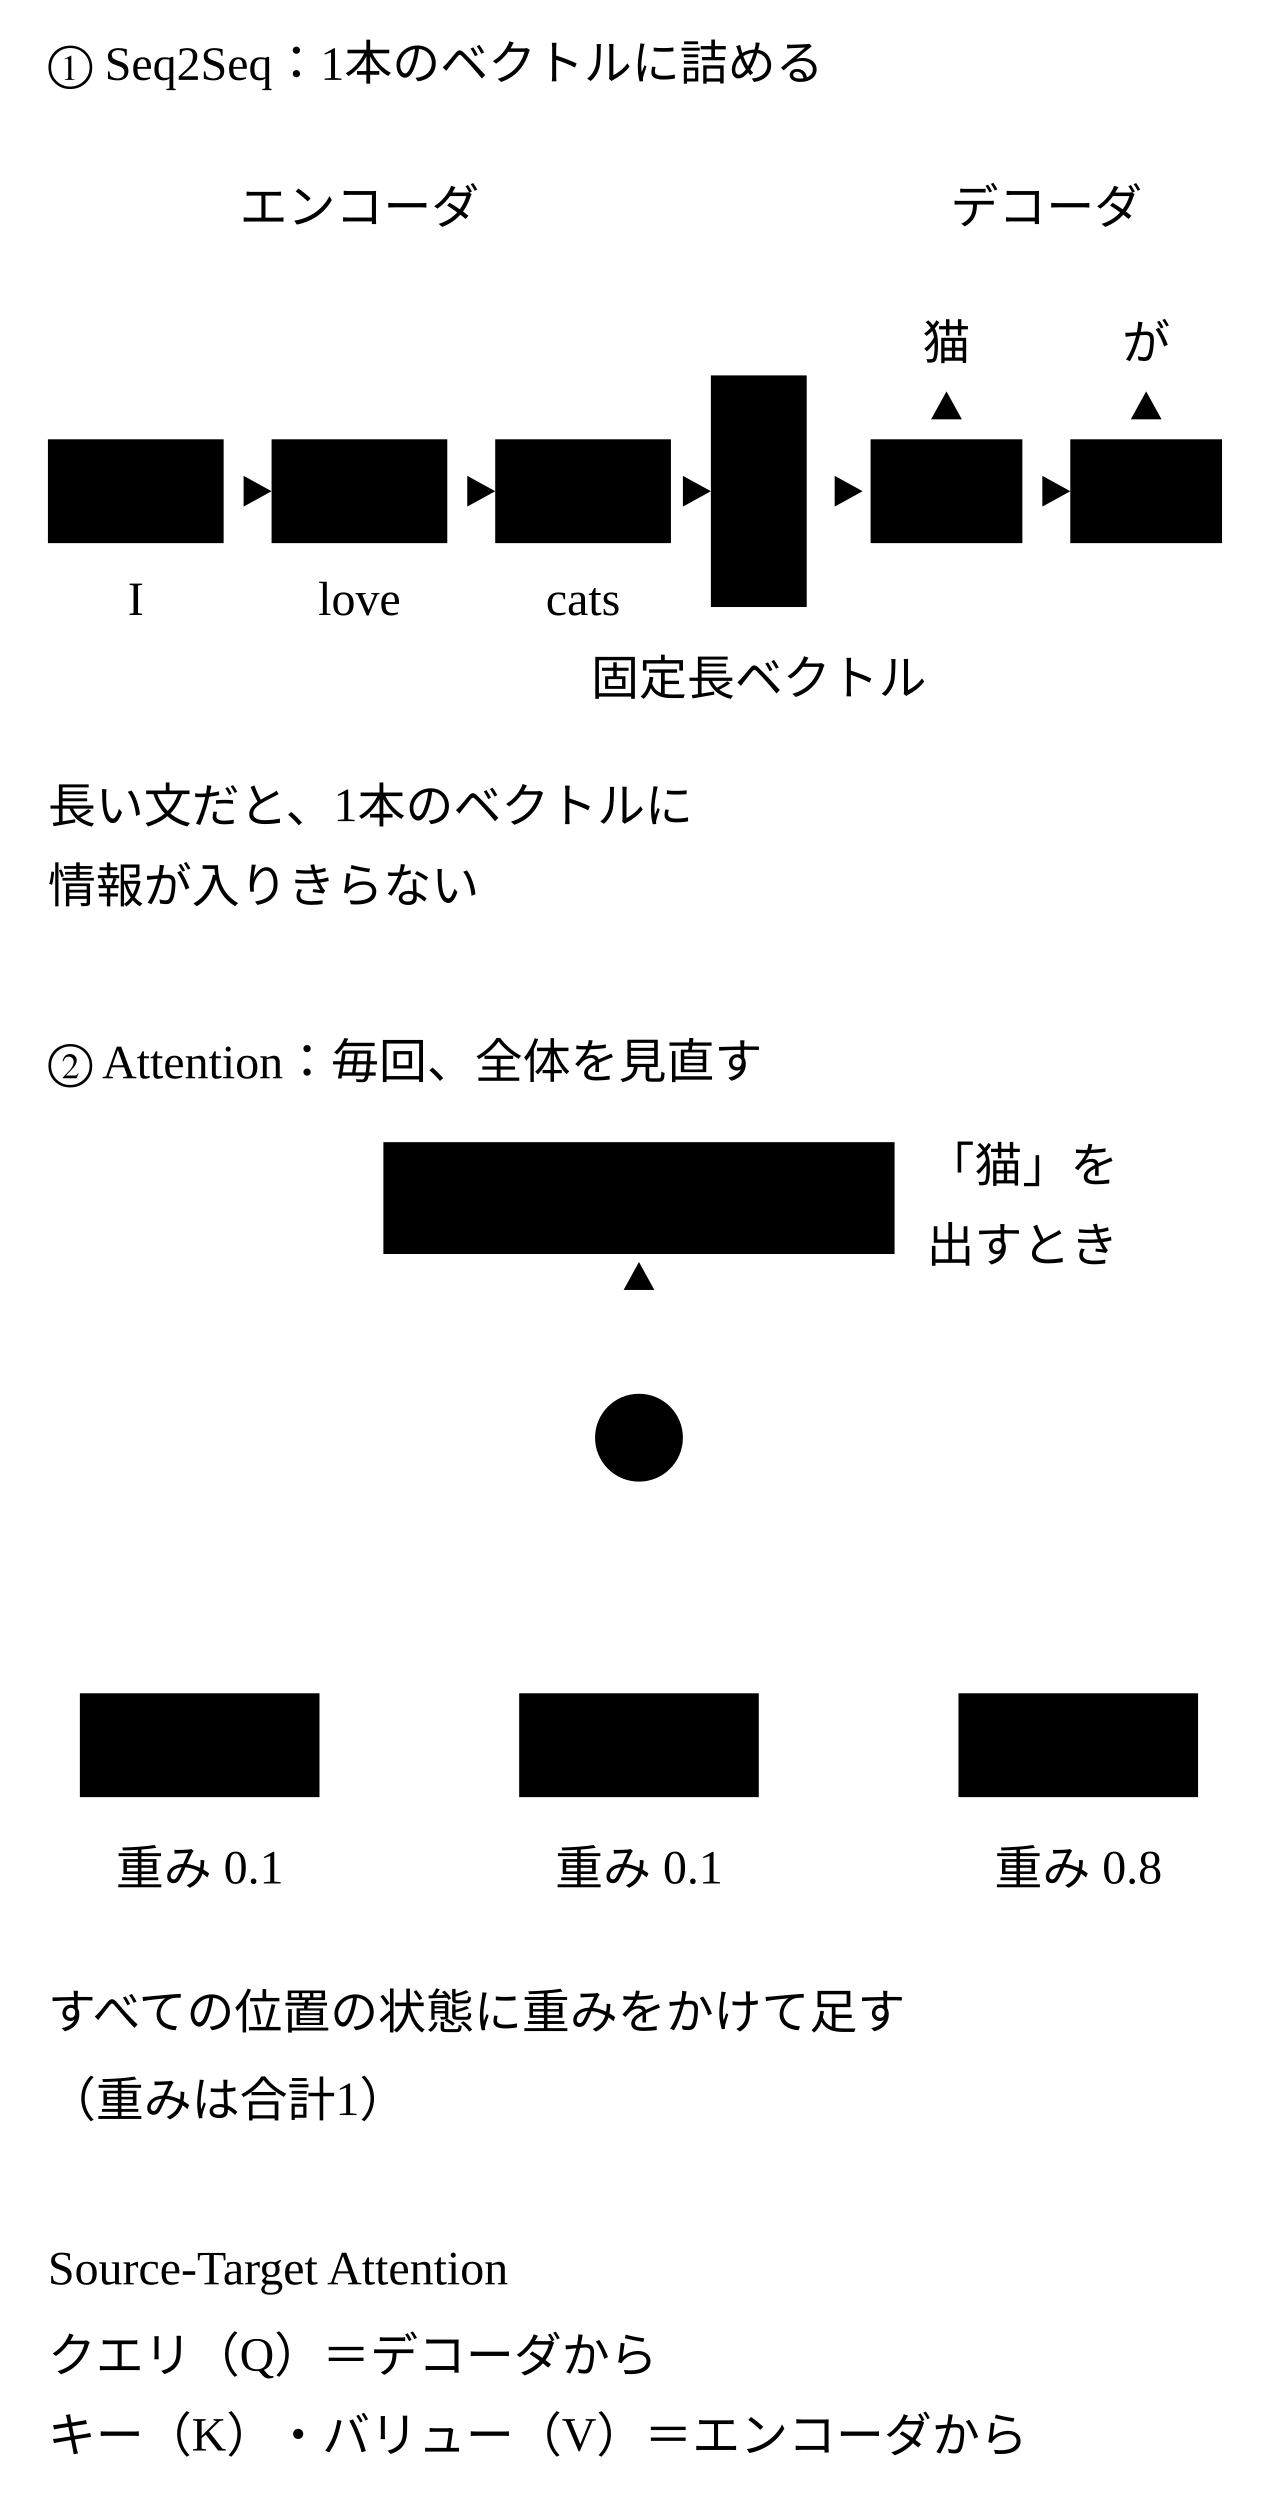
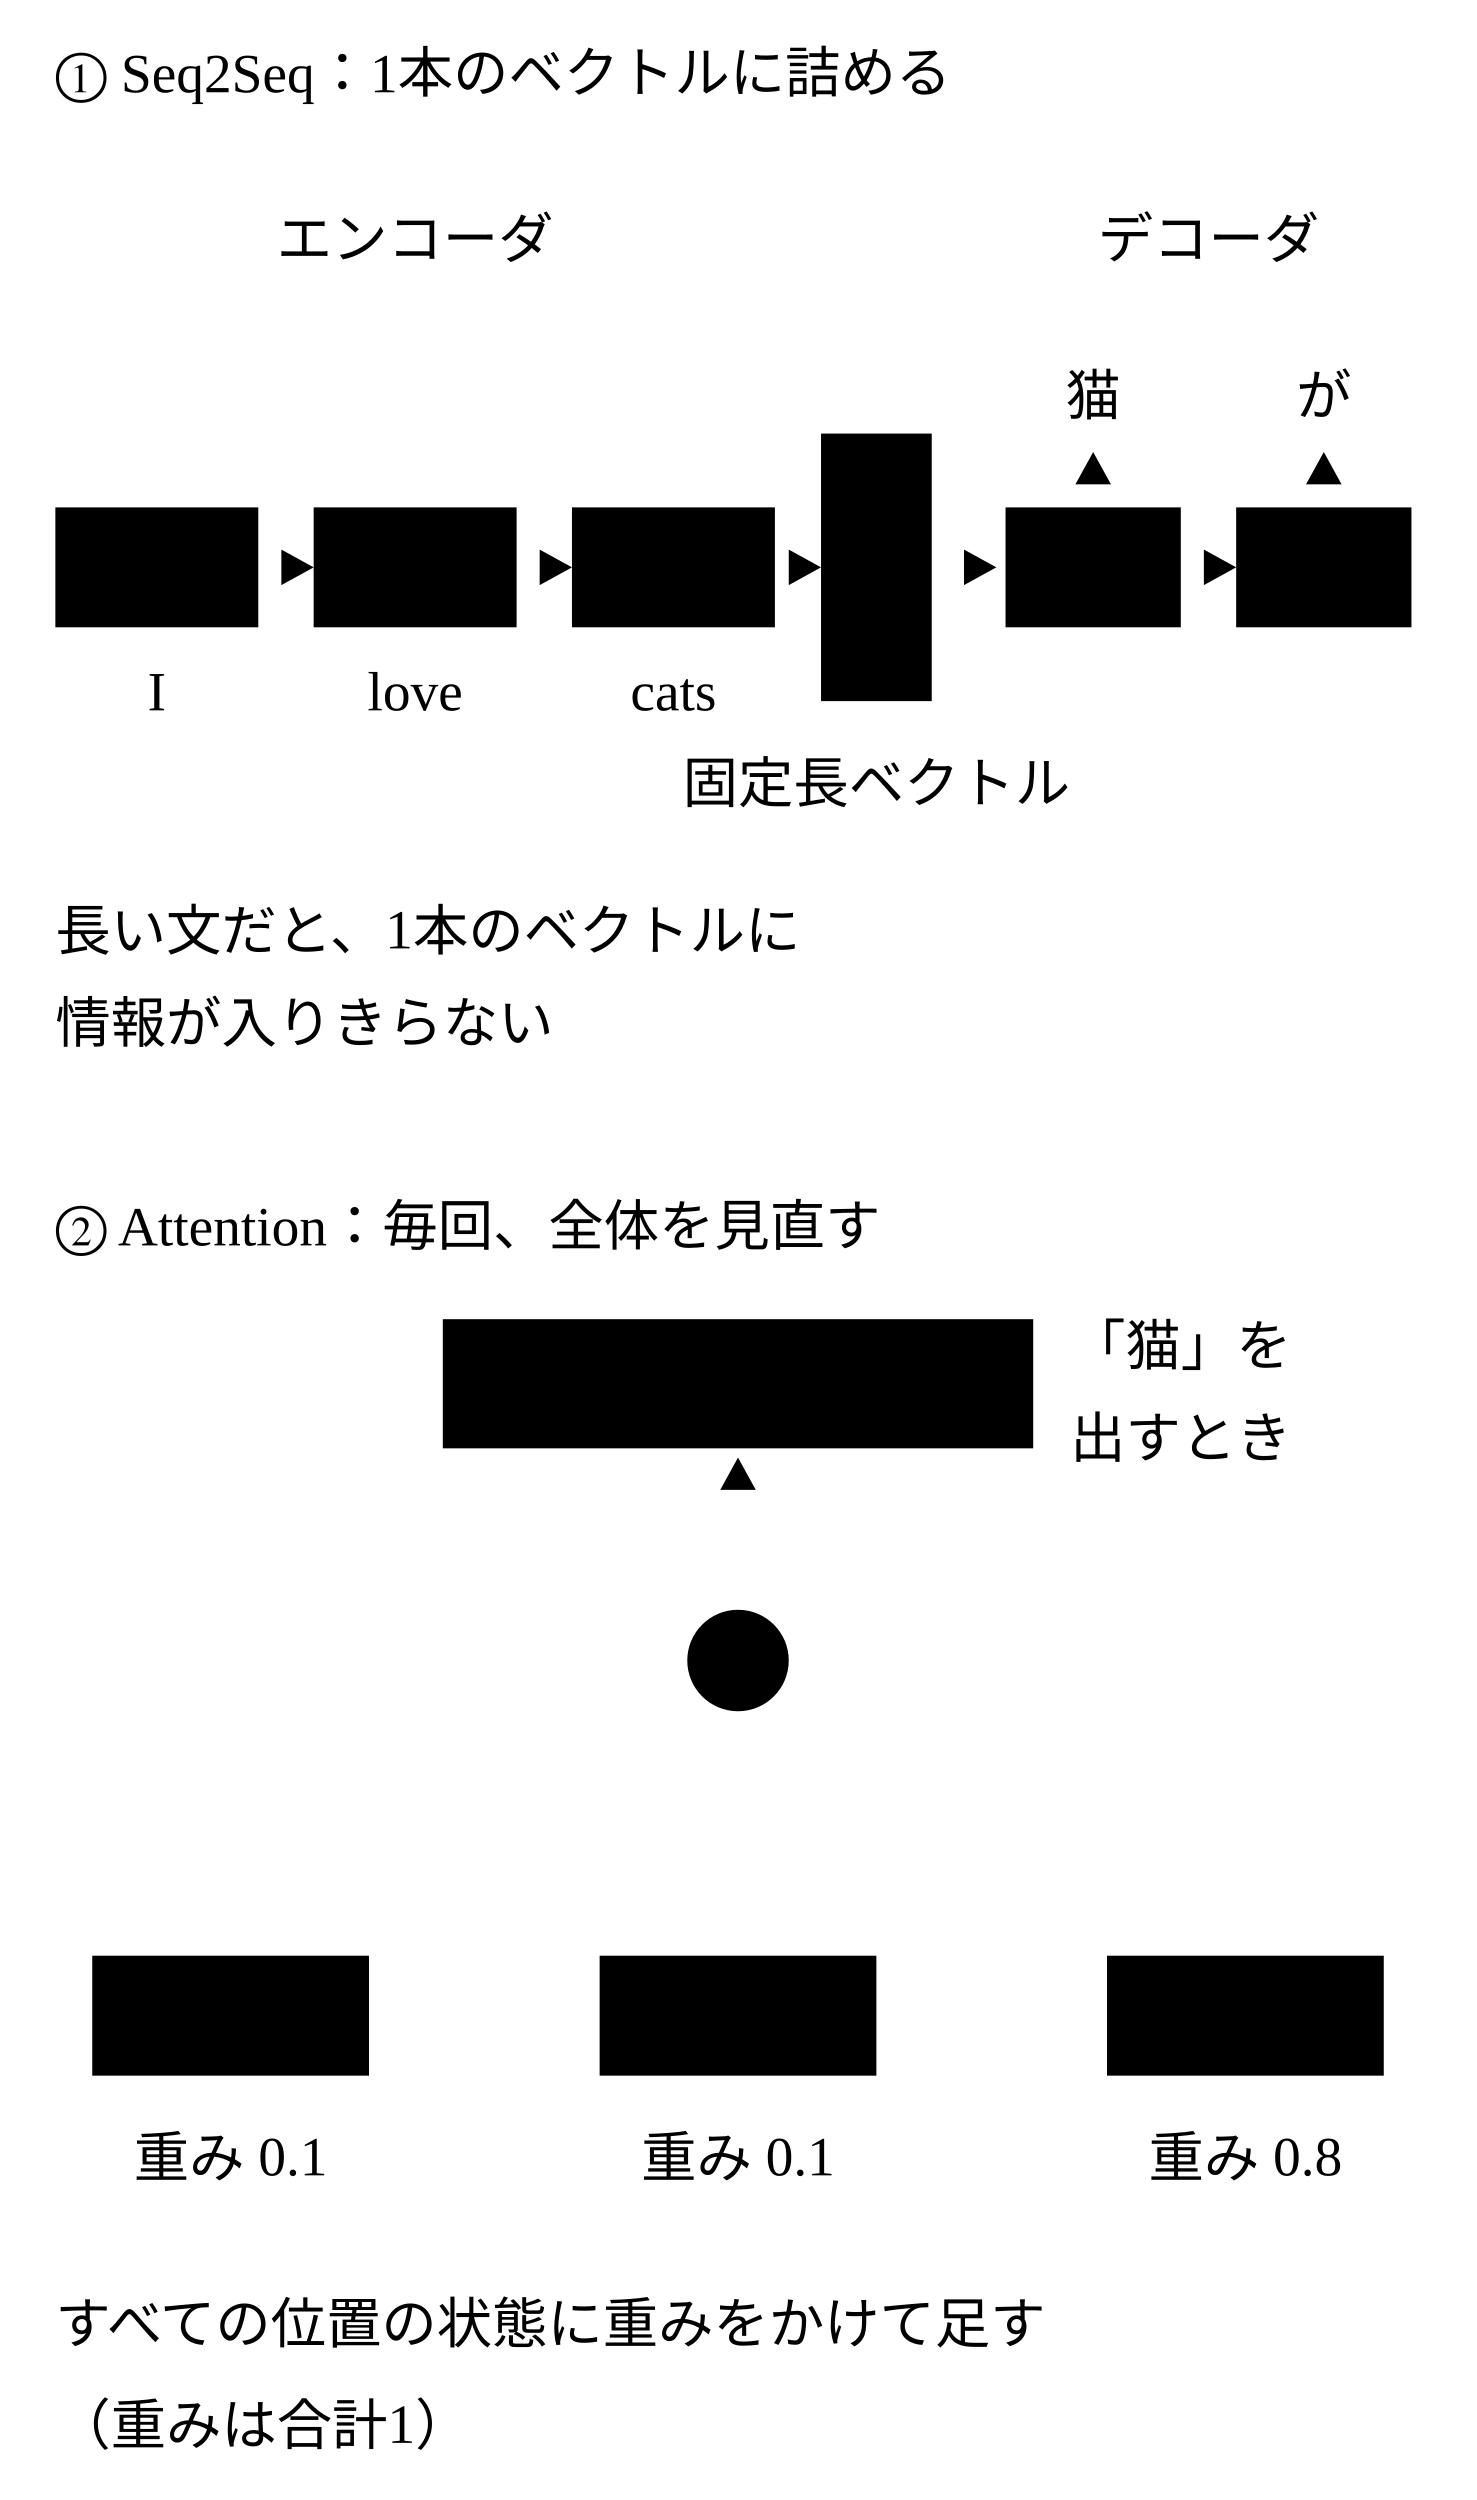
- <svg xmlns="http://www.w3.org/2000/svg" viewBox="0 0 320 626" role="img" aria-labelledby="fig-g-seq2seq-attention-t fig-g-seq2seq-attention-d">
+ <svg xmlns="http://www.w3.org/2000/svg" viewBox="0 0 320 542" role="img" aria-labelledby="fig-g-seq2seq-attention-t fig-g-seq2seq-attention-d">
  <text x="12" y="20" class="tb">① Seq2Seq：1本のベクトルに詰める</text>
  <text x="90" y="56" class="tb" text-anchor="middle">エンコーダ</text>
  <text x="262" y="56" class="tb" text-anchor="middle">デコーダ</text>
  <rect x="12" y="110" width="44" height="26" class="fs sb" stroke-width="1.5" />
  <text x="34" y="127.5" class="tm" text-anchor="middle">RNN</text>
  <text x="34" y="154" class="tb" text-anchor="middle">I</text>
  <rect x="68" y="110" width="44" height="26" class="fs sb" stroke-width="1.5" />
  <text x="90" y="127.5" class="tm" text-anchor="middle">RNN</text>
  <text x="90" y="154" class="tb" text-anchor="middle">love</text>
  <line x1="56" y1="123" x2="68" y2="123" class="l w2" />
  <polyline points="61,126.85 68,123 61,119.15" class="l w2" />
  <rect x="124" y="110" width="44" height="26" class="fs sb" stroke-width="1.5" />
  <text x="146" y="127.5" class="tm" text-anchor="middle">RNN</text>
  <text x="146" y="154" class="tb" text-anchor="middle">cats</text>
  <line x1="112" y1="123" x2="124" y2="123" class="l w2" />
  <polyline points="117,126.85 124,123 117,119.15" class="l w2" />
  <line x1="168" y1="123" x2="178" y2="123" class="l w2" />
  <polyline points="171,126.85 178,123 171,119.15" class="l w2" />
  <rect x="178" y="94" width="24" height="58" class="fas sa" stroke-width="1.5" />
  <text x="190" y="174" class="tb ta" text-anchor="middle">固定長ベクトル</text>
  <line x1="202" y1="123" x2="216" y2="123" class="l w2" />
  <polyline points="209,126.85 216,123 209,119.15" class="l w2" />
  <rect x="218" y="110" width="38" height="26" class="fs sb" stroke-width="1.5" />
  <text x="237" y="127.5" class="tm" text-anchor="middle">RNN</text>
  <line x1="237" y1="110" x2="237" y2="98" class="l w2" />
  <polyline points="240.85,105 237,98 233.15,105" class="l w2" />
  <text x="237" y="90" class="tb" text-anchor="middle">猫</text>
  <rect x="268" y="110" width="38" height="26" class="fs sb" stroke-width="1.5" />
  <text x="287" y="127.5" class="tm" text-anchor="middle">RNN</text>
  <line x1="287" y1="110" x2="287" y2="98" class="l w2" />
  <polyline points="290.85,105 287,98 283.15,105" class="l w2" />
  <text x="287" y="90" class="tb" text-anchor="middle">が</text>
  <line x1="256" y1="123" x2="268" y2="123" class="l w2" />
  <polyline points="261,126.85 268,123 261,119.15" class="l w2" />
  <text x="12" y="206" class="tb twn">長い文だと、1本のベクトルに</text>
  <text x="12" y="226" class="tb twn">情報が入りきらない</text>
  <line x1="12" y1="246" x2="308" y2="246" class="l sb w1" />
  <text x="12" y="270" class="tb">② Attention：毎回、全体を見直す</text>
  <rect x="96" y="286" width="128" height="28" class="fs sb" stroke-width="1.5" />
  <text x="160" y="304.5" text-anchor="middle">デコーダ</text>
  <text x="232" y="296" class="tb">「猫」を</text>
  <text x="232" y="316" class="tb">出すとき</text>
  <circle cx="160" cy="360" r="11" class="fas sa" />
  <line x1="154" y1="360" x2="166" y2="360" class="l sa w2" />
  <line x1="160" y1="354" x2="160" y2="366" class="l sa w2" />
  <line x1="160" y1="349" x2="160" y2="316" class="l w2" />
  <polyline points="163.85,323 160,316 156.15,323" class="l w2" />
  <line x1="150.1" y1="371" x2="50" y2="424" class="l sm w1" />
  <rect x="20" y="424" width="60" height="26" class="fs sb" stroke-width="1.5" />
  <text x="50" y="441.5" text-anchor="middle">I</text>
  <text x="50" y="472" class="tm" text-anchor="middle">重み 0.1</text>
  <line x1="160" y1="371" x2="160" y2="424" class="l sm w1" />
  <rect x="130" y="424" width="60" height="26" class="fs sb" stroke-width="1.5" />
  <text x="160" y="441.5" text-anchor="middle">love</text>
  <text x="160" y="472" class="tm" text-anchor="middle">重み 0.1</text>
  <line x1="169.9" y1="371" x2="270" y2="424" class="l sa w3" />
  <rect x="240" y="424" width="60" height="26" class="fas sa" stroke-width="1.5" />
  <text x="270" y="441.5" class="tb" text-anchor="middle">cats</text>
  <text x="270" y="472" class="tb ta" text-anchor="middle">重み 0.8</text>
  <text x="12" y="508" class="tb">すべての位置の状態に重みをかけて足す</text>
  <text x="12" y="530" class="tm">（重みは合計1）</text>
-   <line x1="12" y1="548" x2="308" y2="548" class="l sb w1" />
-   <text x="12" y="572" class="tb">Source-Target Attention</text>
-   <text x="12" y="594">クエリ（Q）＝デコーダから</text>
-   <text x="12" y="614">キー（K）・バリュー（V）＝エンコーダから</text>
</svg>
